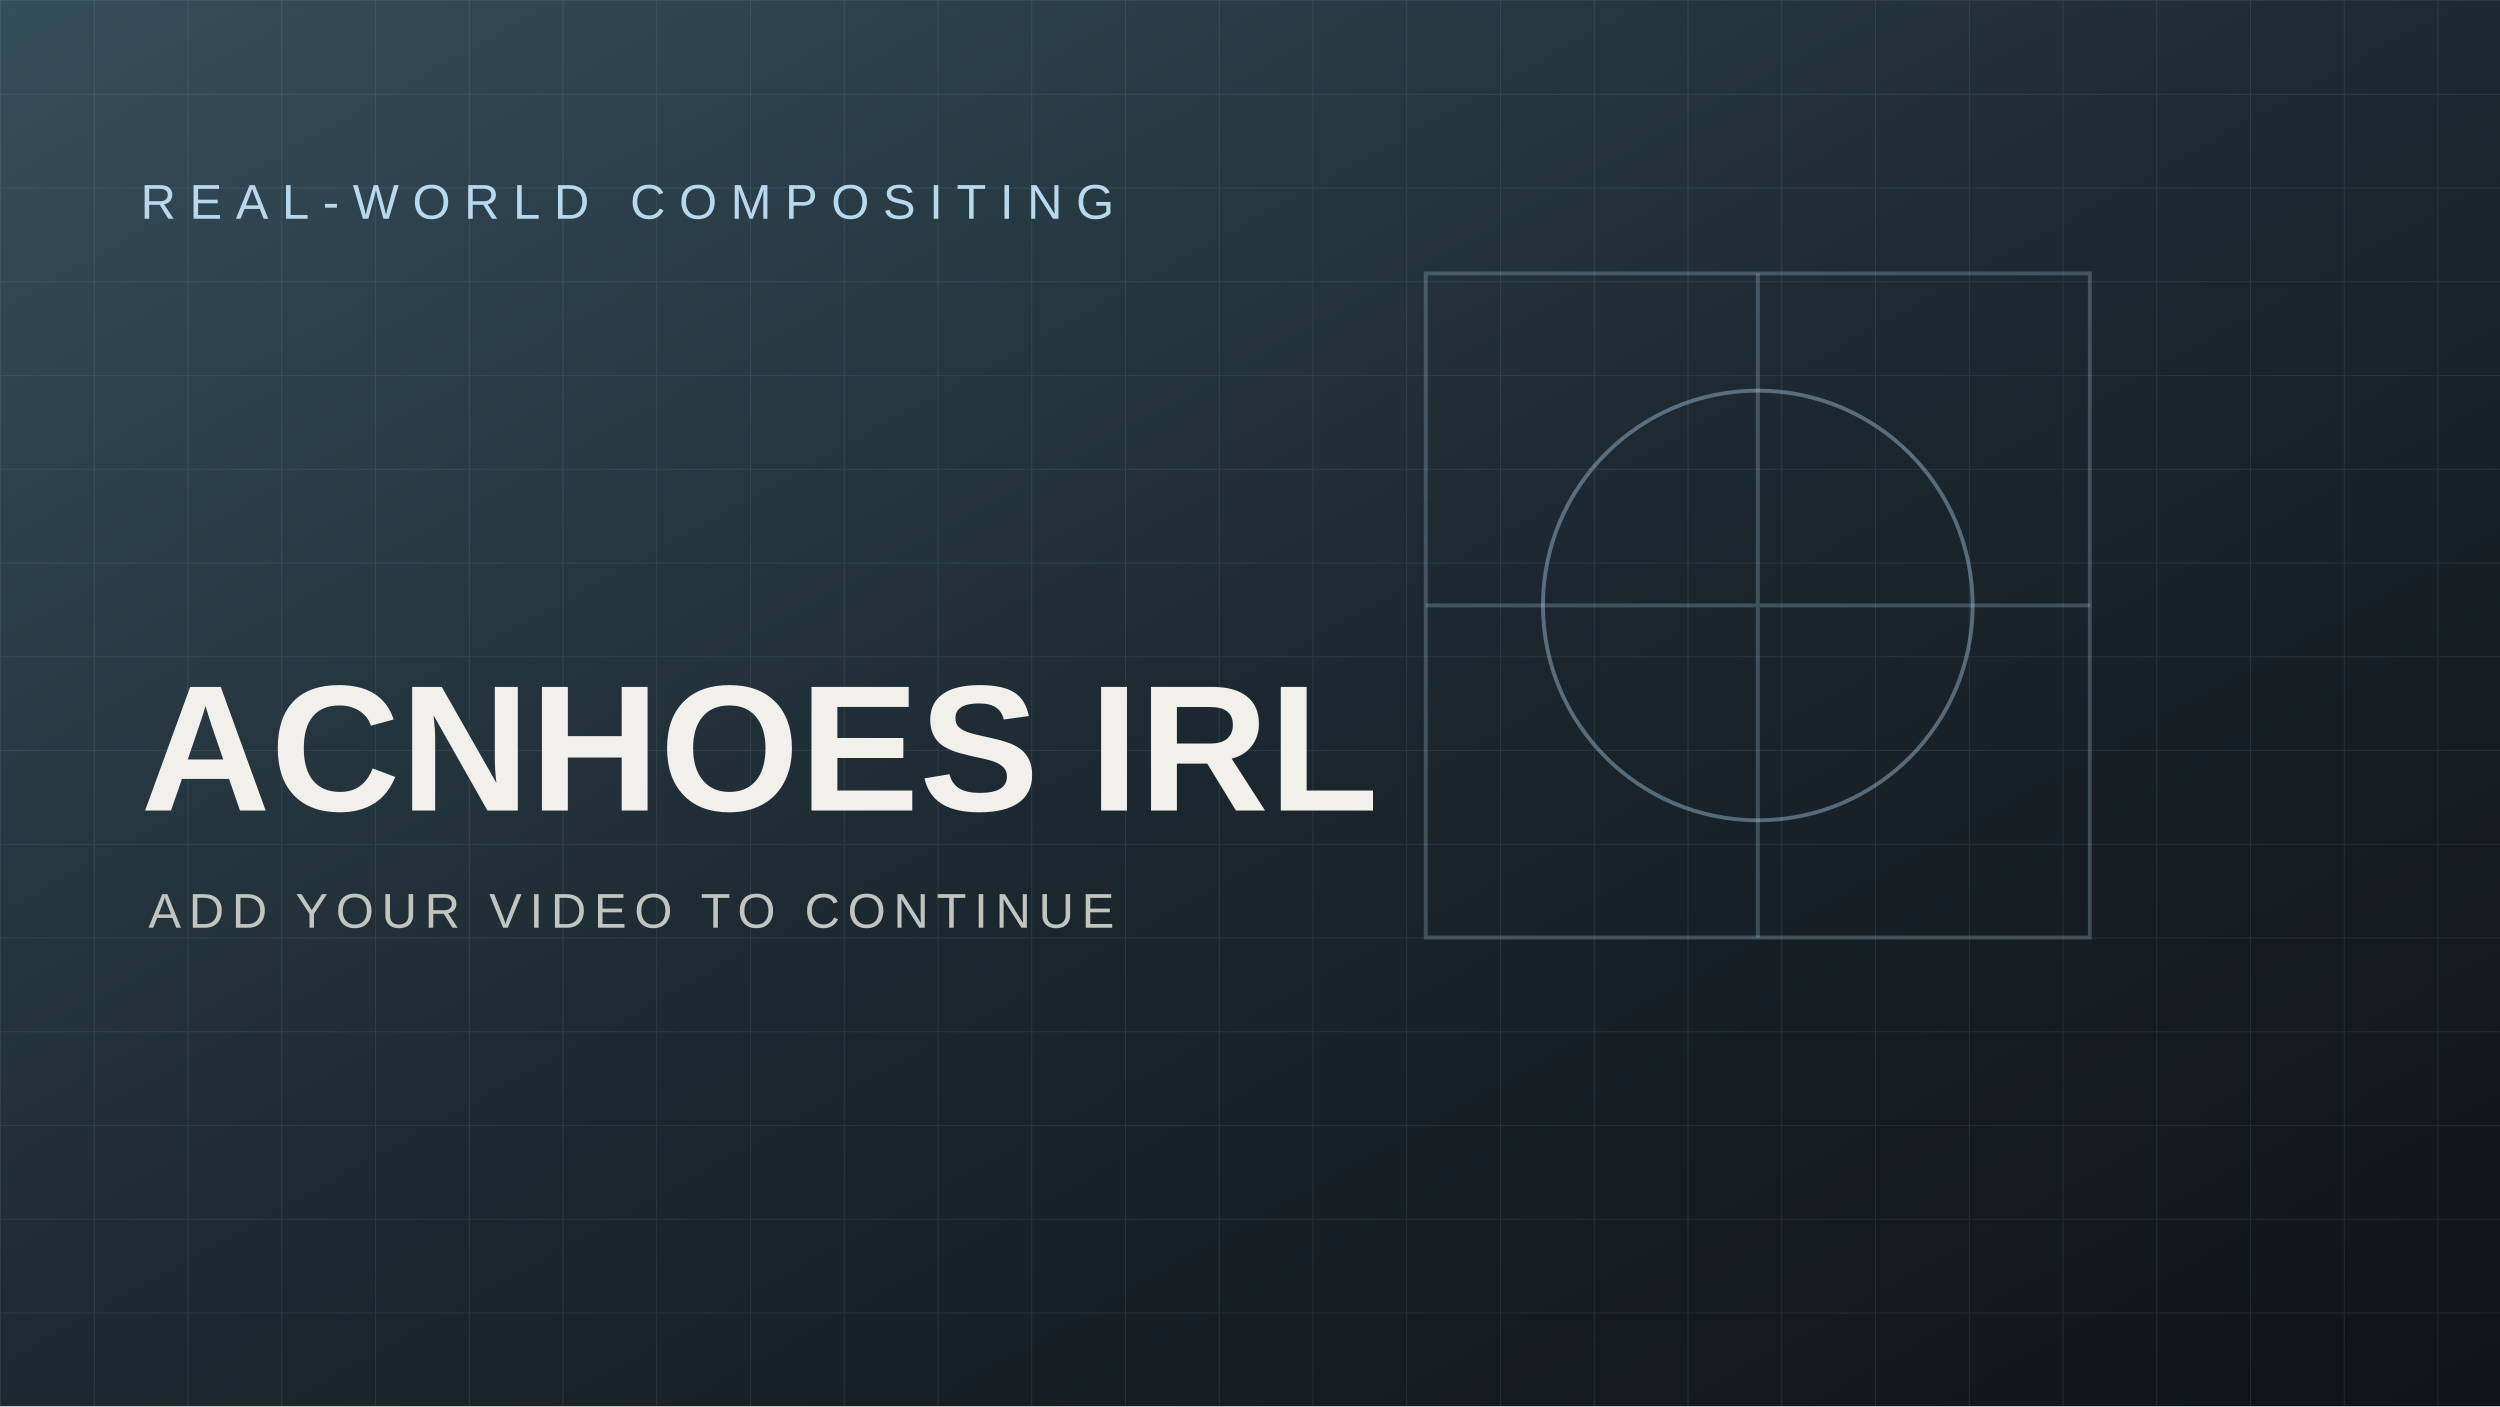
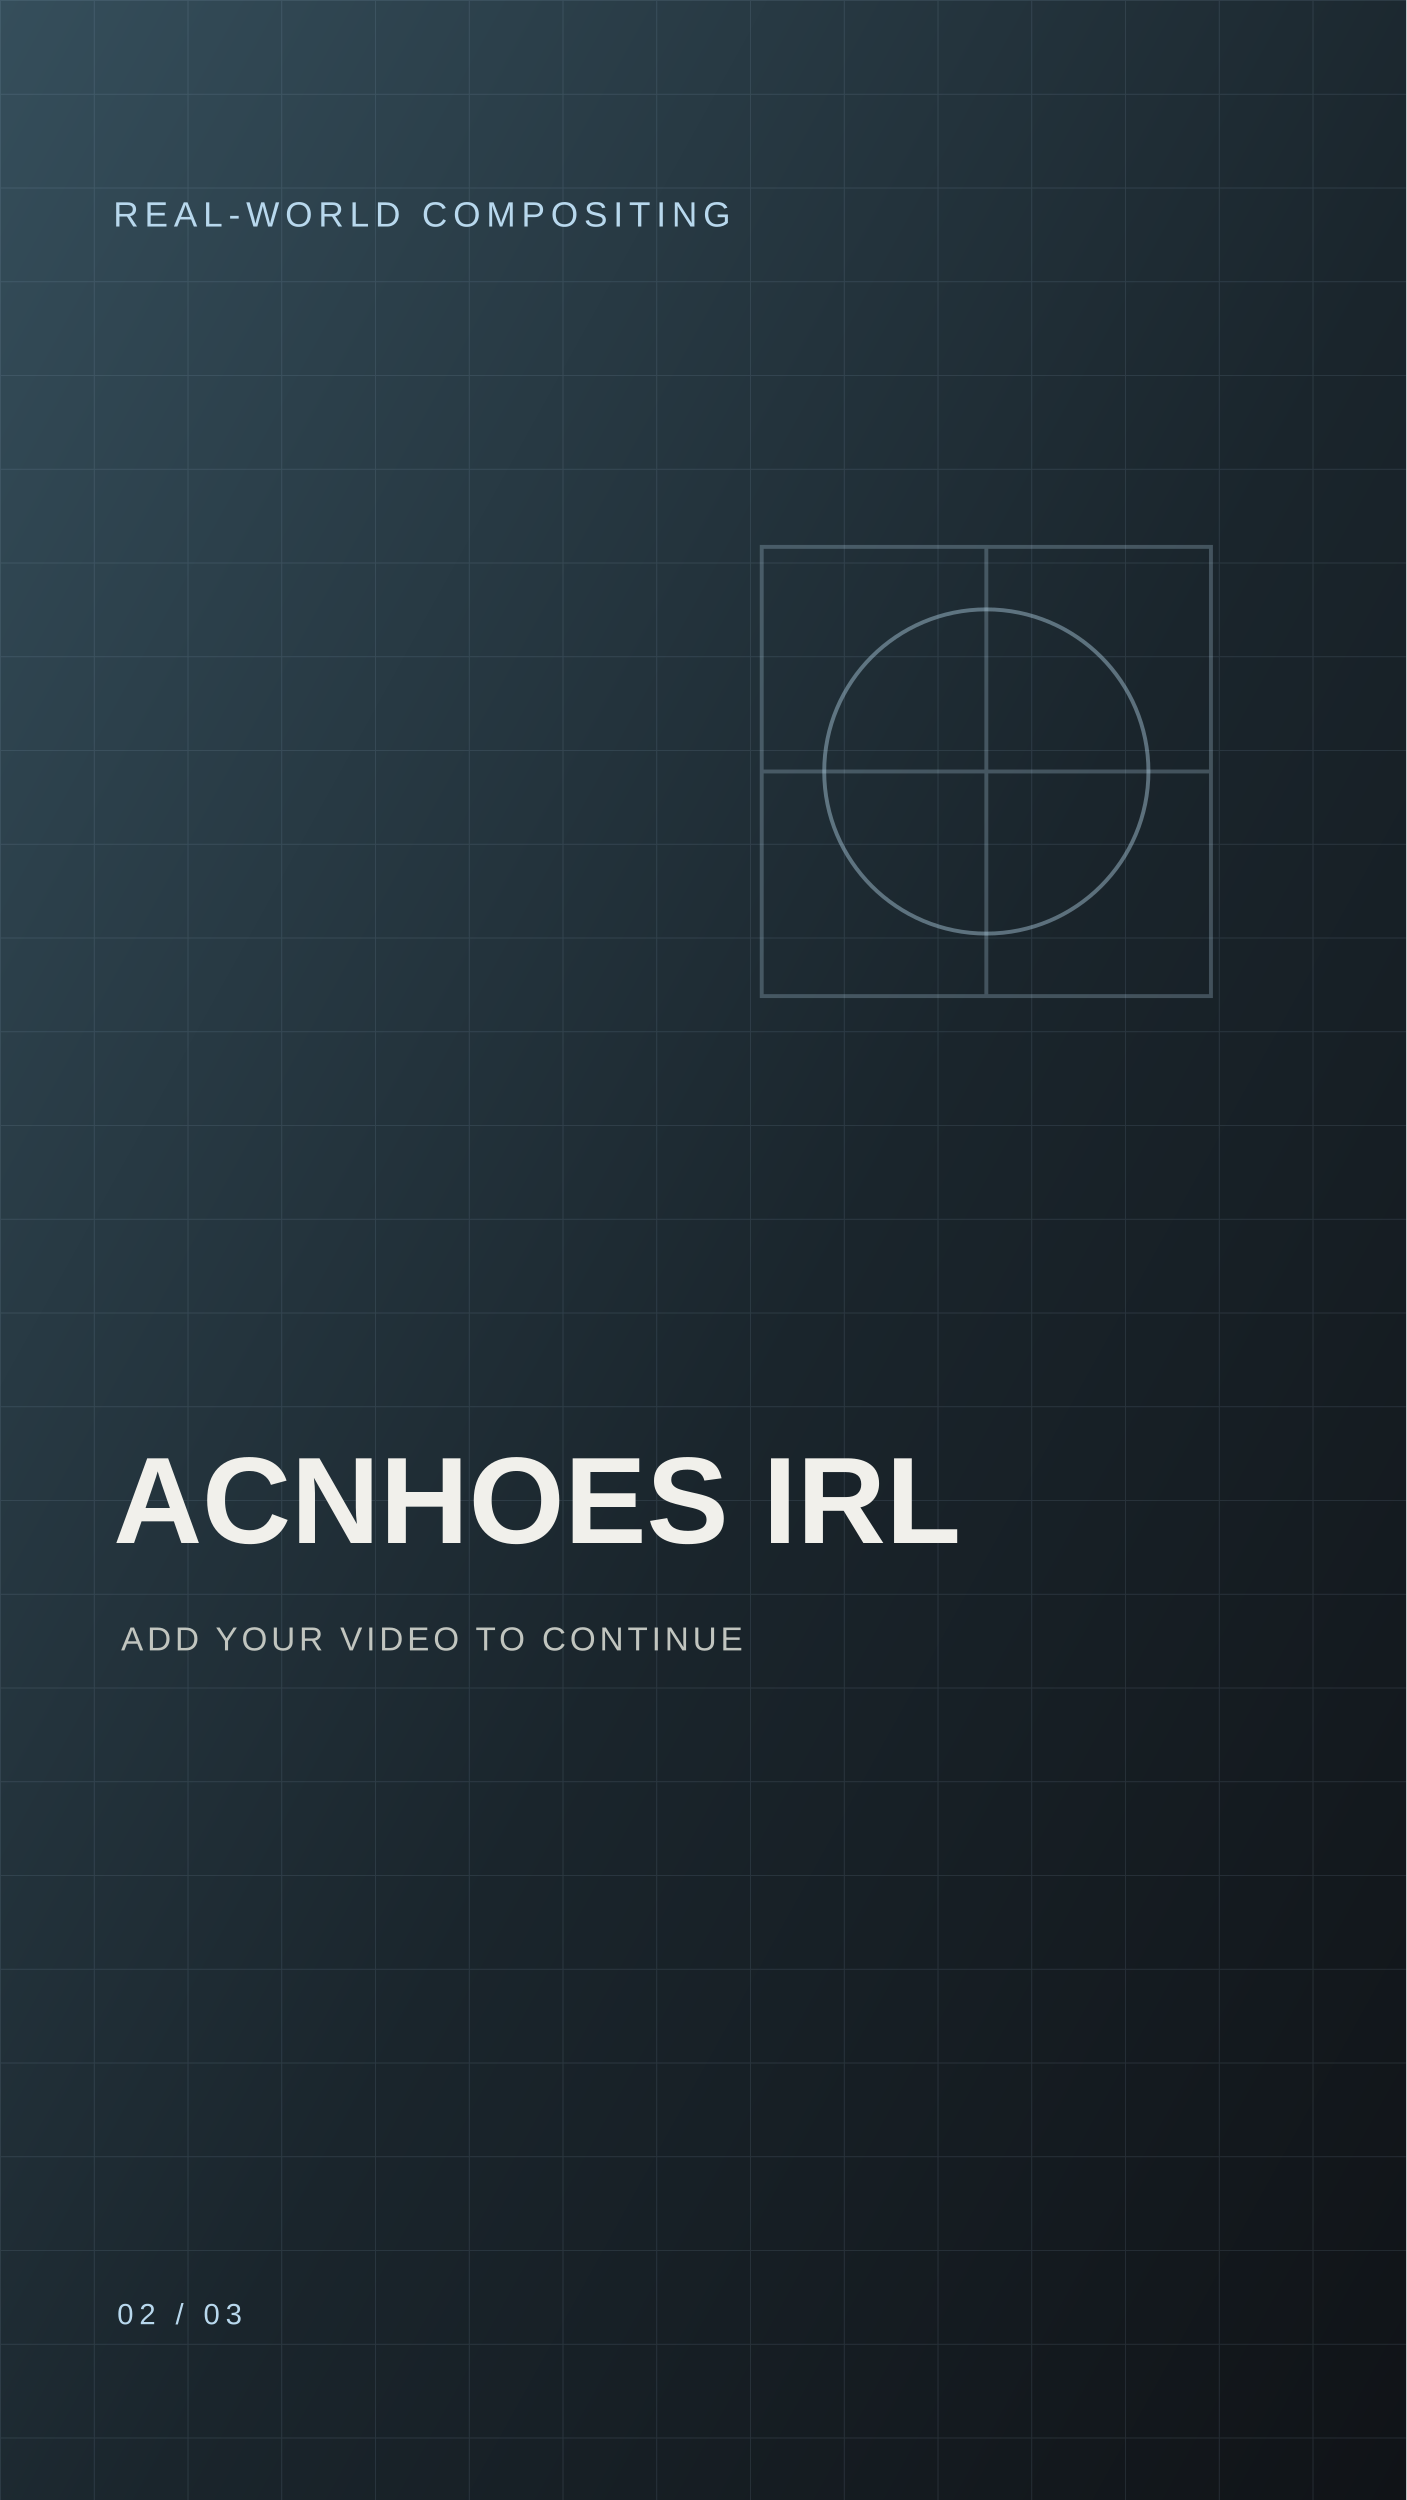
- <svg xmlns="http://www.w3.org/2000/svg" viewBox="0 0 1280 720">
+ <svg xmlns="http://www.w3.org/2000/svg" viewBox="0 0 720 1280" role="img" aria-label="Acnhoes IRL vertical video placeholder">
  <defs>
-     <linearGradient id="g" x1="0" y1="0" x2="1" y2="1">
+     <linearGradient id="bg" x1="0" y1="0" x2="1" y2="1">
      <stop stop-color="#354e5b" />
      <stop offset=".55" stop-color="#1a252c" />
      <stop offset="1" stop-color="#101317" />
    </linearGradient>
-     <pattern id="p" width="48" height="48" patternUnits="userSpaceOnUse">
-       <path d="M48 0H0V48" fill="none" stroke="#b8d8ed" stroke-opacity=".1" />
+     <pattern id="grid" width="48" height="48" patternUnits="userSpaceOnUse">
+       <path d="M48 0H0V48" fill="none" stroke="#b8d8ed" stroke-opacity=".11" />
    </pattern>
  </defs>
-   <rect width="1280" height="720" fill="url(#g)" />
-   <rect width="1280" height="720" fill="url(#p)" />
-   <path d="M730 140h340v340H730z" fill="none" stroke="#b8d8ed" stroke-opacity=".25" stroke-width="2" />
-   <path d="M900 140v340M730 310h340" stroke="#b8d8ed" stroke-opacity=".25" stroke-width="2" />
-   <circle cx="900" cy="310" r="110" fill="none" stroke="#b8d8ed" stroke-opacity=".4" stroke-width="2" />
-   <text x="72" y="112" fill="#b8d8ed" font-family="Arial,sans-serif" font-size="25" letter-spacing="7">REAL-WORLD COMPOSITING</text>
-   <text x="72" y="415" fill="#f1f0eb" font-family="Arial,sans-serif" font-size="92" font-weight="700">ACNHOES IRL</text>
-   <text x="76" y="475" fill="#c1c5bf" font-family="Arial,sans-serif" font-size="25" letter-spacing="4">ADD YOUR VIDEO TO CONTINUE</text>
+   <rect width="720" height="1280" fill="url(#bg)" />
+   <rect width="720" height="1280" fill="url(#grid)" />
+   <path d="M390 280h230v230H390zM505 280v230M390 395h230" fill="none" stroke="#b8d8ed" stroke-opacity=".26" stroke-width="2" />
+   <circle cx="505" cy="395" r="83" fill="none" stroke="#b8d8ed" stroke-opacity=".42" stroke-width="2" />
+   <text x="58" y="116" fill="#b8d8ed" font-family="Arial,sans-serif" font-size="18" letter-spacing="3">REAL-WORLD COMPOSITING</text>
+   <text x="58" y="790" fill="#f1f0eb" font-family="Arial,sans-serif" font-size="63" font-weight="700">ACNHOES IRL</text>
+   <text x="62" y="845" fill="#c1c5bf" font-family="Arial,sans-serif" font-size="17" letter-spacing="2">ADD YOUR VIDEO TO CONTINUE</text>
+   <text x="60" y="1190" fill="#b8d8ed" font-family="Arial,sans-serif" font-size="15" letter-spacing="3">02 / 03</text>
</svg>
